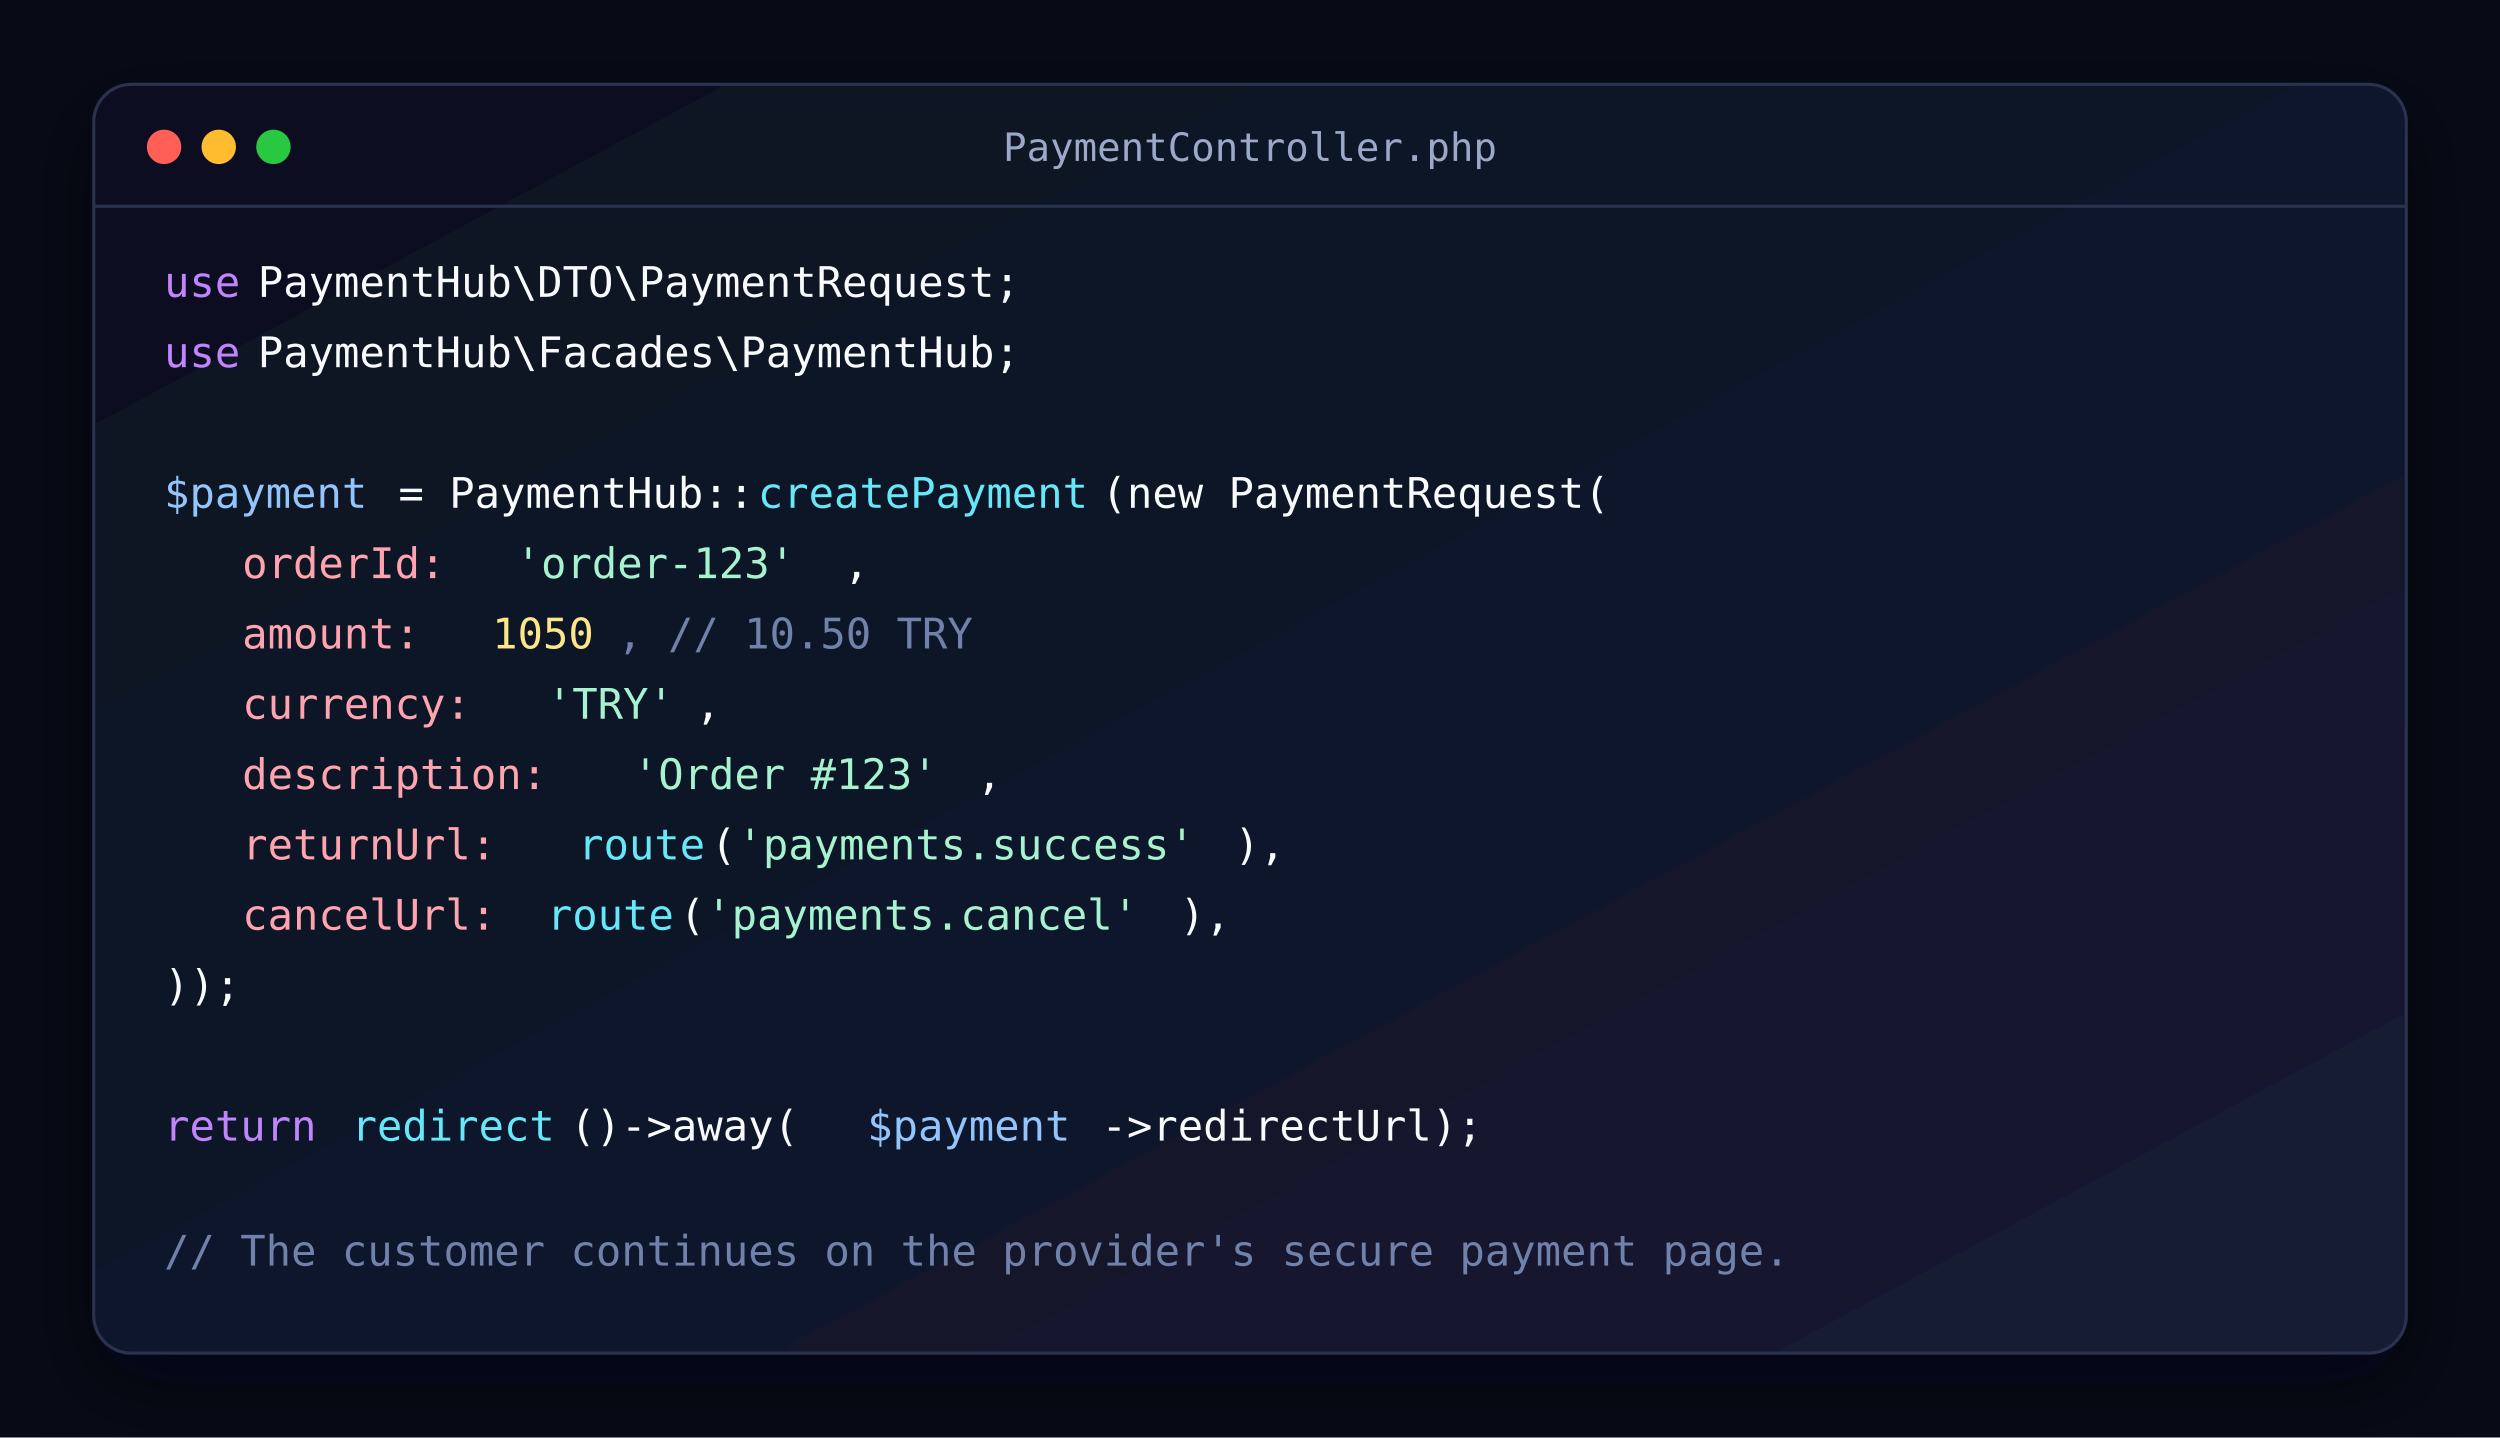
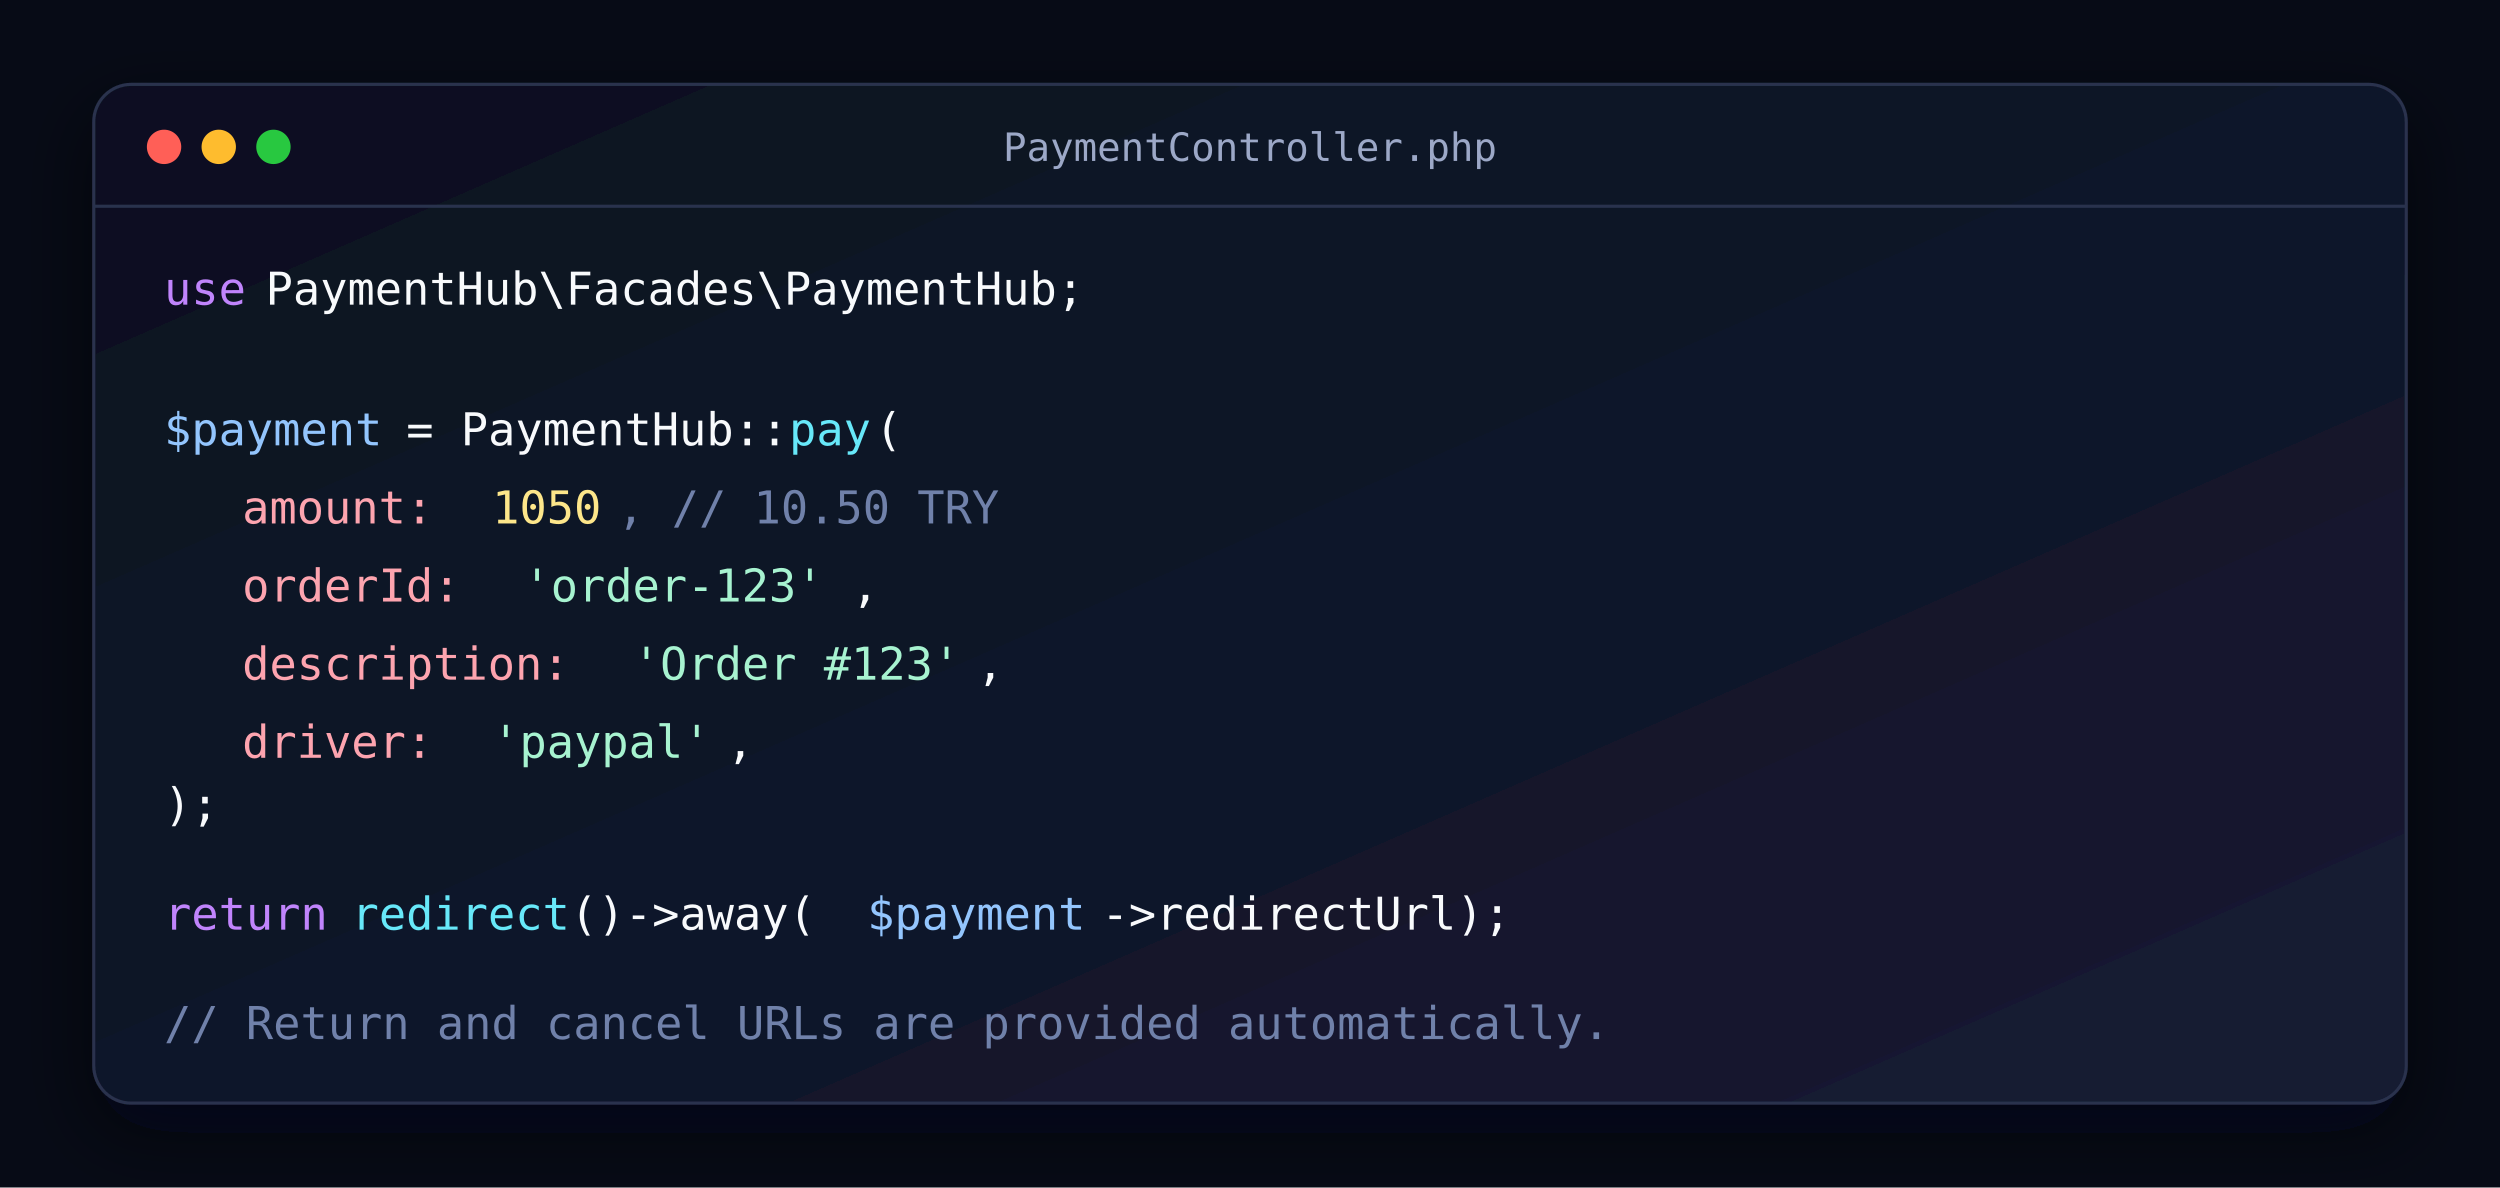
- <svg xmlns="http://www.w3.org/2000/svg" width="1600" height="920" viewBox="0 0 1600 920" role="img" aria-labelledby="title description">
+ <svg xmlns="http://www.w3.org/2000/svg" width="1600" height="760" viewBox="0 0 1600 760" role="img" aria-labelledby="title description">
  <defs>
    <linearGradient id="background" x1="0" y1="0" x2="1" y2="1">
      <stop offset="0" stop-color="#0b1020" />
      <stop offset="1" stop-color="#151b32" />
    </linearGradient>
    <filter id="shadow" x="-10%" y="-10%" width="120%" height="130%">
      <feDropShadow dx="0" dy="18" stdDeviation="24" flood-color="#020617" flood-opacity="0.55" />
    </filter>
  </defs>
-   <rect width="1600" height="920" fill="#070b16" />
-   <rect x="60" y="54" width="1480" height="812" rx="24" fill="url(#background)" stroke="#29324d" stroke-width="2" filter="url(#shadow)" />
+   <rect width="1600" height="760" fill="#070b16" />
+   <rect x="60" y="54" width="1480" height="652" rx="24" fill="url(#background)" stroke="#29324d" stroke-width="2" filter="url(#shadow)" />
  <path d="M60 132h1480" stroke="#29324d" stroke-width="2" />
  <circle cx="105" cy="94" r="11" fill="#ff5f57" />
  <circle cx="140" cy="94" r="11" fill="#febc2e" />
  <circle cx="175" cy="94" r="11" fill="#28c840" />
  <text x="800" y="103" fill="#9ca8c7" font-family="ui-monospace, SFMono-Regular, Menlo, Consolas, monospace" font-size="25" text-anchor="middle">PaymentController.php</text>
-   <g font-family="ui-monospace, SFMono-Regular, Menlo, Consolas, monospace" font-size="27">
-     <text x="105" y="190" fill="#c084fc">use</text>
-     <text x="165" y="190" fill="#f8fafc">PaymentHub\DTO\PaymentRequest;</text>
-     <text x="105" y="235" fill="#c084fc">use</text>
-     <text x="165" y="235" fill="#f8fafc">PaymentHub\Facades\PaymentHub;</text>
-     <text x="105" y="325" fill="#93c5fd">$payment</text>
-     <text x="255" y="325" fill="#f8fafc">= PaymentHub::</text>
-     <text x="485" y="325" fill="#67e8f9">createPayment</text>
-     <text x="705" y="325" fill="#f8fafc">(new PaymentRequest(</text>
-     <text x="155" y="370" fill="#fda4af">orderId:</text>
-     <text x="330" y="370" fill="#a7f3d0">'order-123'</text>
-     <text x="540" y="370" fill="#f8fafc">,</text>
-     <text x="155" y="415" fill="#fda4af">amount:</text>
-     <text x="315" y="415" fill="#fde68a">1050</text>
-     <text x="395" y="415" fill="#7081aa">, // 10.50 TRY</text>
-     <text x="155" y="460" fill="#fda4af">currency:</text>
-     <text x="350" y="460" fill="#a7f3d0">'TRY'</text>
-     <text x="445" y="460" fill="#f8fafc">,</text>
-     <text x="155" y="505" fill="#fda4af">description:</text>
-     <text x="405" y="505" fill="#a7f3d0">'Order #123'</text>
-     <text x="625" y="505" fill="#f8fafc">,</text>
-     <text x="155" y="550" fill="#fda4af">returnUrl:</text>
-     <text x="370" y="550" fill="#67e8f9">route</text>
-     <text x="455" y="550" fill="#f8fafc">(</text>
-     <text x="472" y="550" fill="#a7f3d0">'payments.success'</text>
-     <text x="790" y="550" fill="#f8fafc">),</text>
-     <text x="155" y="595" fill="#fda4af">cancelUrl:</text>
-     <text x="350" y="595" fill="#67e8f9">route</text>
-     <text x="435" y="595" fill="#f8fafc">(</text>
-     <text x="452" y="595" fill="#a7f3d0">'payments.cancel'</text>
-     <text x="755" y="595" fill="#f8fafc">),</text>
-     <text x="105" y="640" fill="#f8fafc">));</text>
-     <text x="105" y="730" fill="#c084fc">return</text>
-     <text x="225" y="730" fill="#67e8f9">redirect</text>
-     <text x="365" y="730" fill="#f8fafc">()-&gt;away(</text>
-     <text x="555" y="730" fill="#93c5fd">$payment</text>
-     <text x="705" y="730" fill="#f8fafc">-&gt;redirectUrl);</text>
-     <text x="105" y="810" fill="#7081aa">// The customer continues on the provider's secure payment page.</text>
+   <g font-family="ui-monospace, SFMono-Regular, Menlo, Consolas, monospace" font-size="29">
+     <text x="105" y="195" fill="#c084fc">use</text>
+     <text x="170" y="195" fill="#f8fafc">PaymentHub\Facades\PaymentHub;</text>
+     <text x="105" y="285" fill="#93c5fd">$payment</text>
+     <text x="260" y="285" fill="#f8fafc">= PaymentHub::</text>
+     <text x="505" y="285" fill="#67e8f9">pay</text>
+     <text x="560" y="285" fill="#f8fafc">(</text>
+     <text x="155" y="335" fill="#fda4af">amount:</text>
+     <text x="315" y="335" fill="#fde68a">1050</text>
+     <text x="395" y="335" fill="#7081aa">, // 10.50 TRY</text>
+     <text x="155" y="385" fill="#fda4af">orderId:</text>
+     <text x="335" y="385" fill="#a7f3d0">'order-123'</text>
+     <text x="545" y="385" fill="#f8fafc">,</text>
+     <text x="155" y="435" fill="#fda4af">description:</text>
+     <text x="405" y="435" fill="#a7f3d0">'Order #123'</text>
+     <text x="625" y="435" fill="#f8fafc">,</text>
+     <text x="155" y="485" fill="#fda4af">driver:</text>
+     <text x="315" y="485" fill="#a7f3d0">'paypal'</text>
+     <text x="465" y="485" fill="#f8fafc">,</text>
+     <text x="105" y="525" fill="#f8fafc">);</text>
+     <text x="105" y="595" fill="#c084fc">return</text>
+     <text x="225" y="595" fill="#67e8f9">redirect</text>
+     <text x="365" y="595" fill="#f8fafc">()-&gt;away(</text>
+     <text x="555" y="595" fill="#93c5fd">$payment</text>
+     <text x="705" y="595" fill="#f8fafc">-&gt;redirectUrl);</text>
+     <text x="105" y="665" fill="#7081aa">// Return and cancel URLs are provided automatically.</text>
  </g>
</svg>
